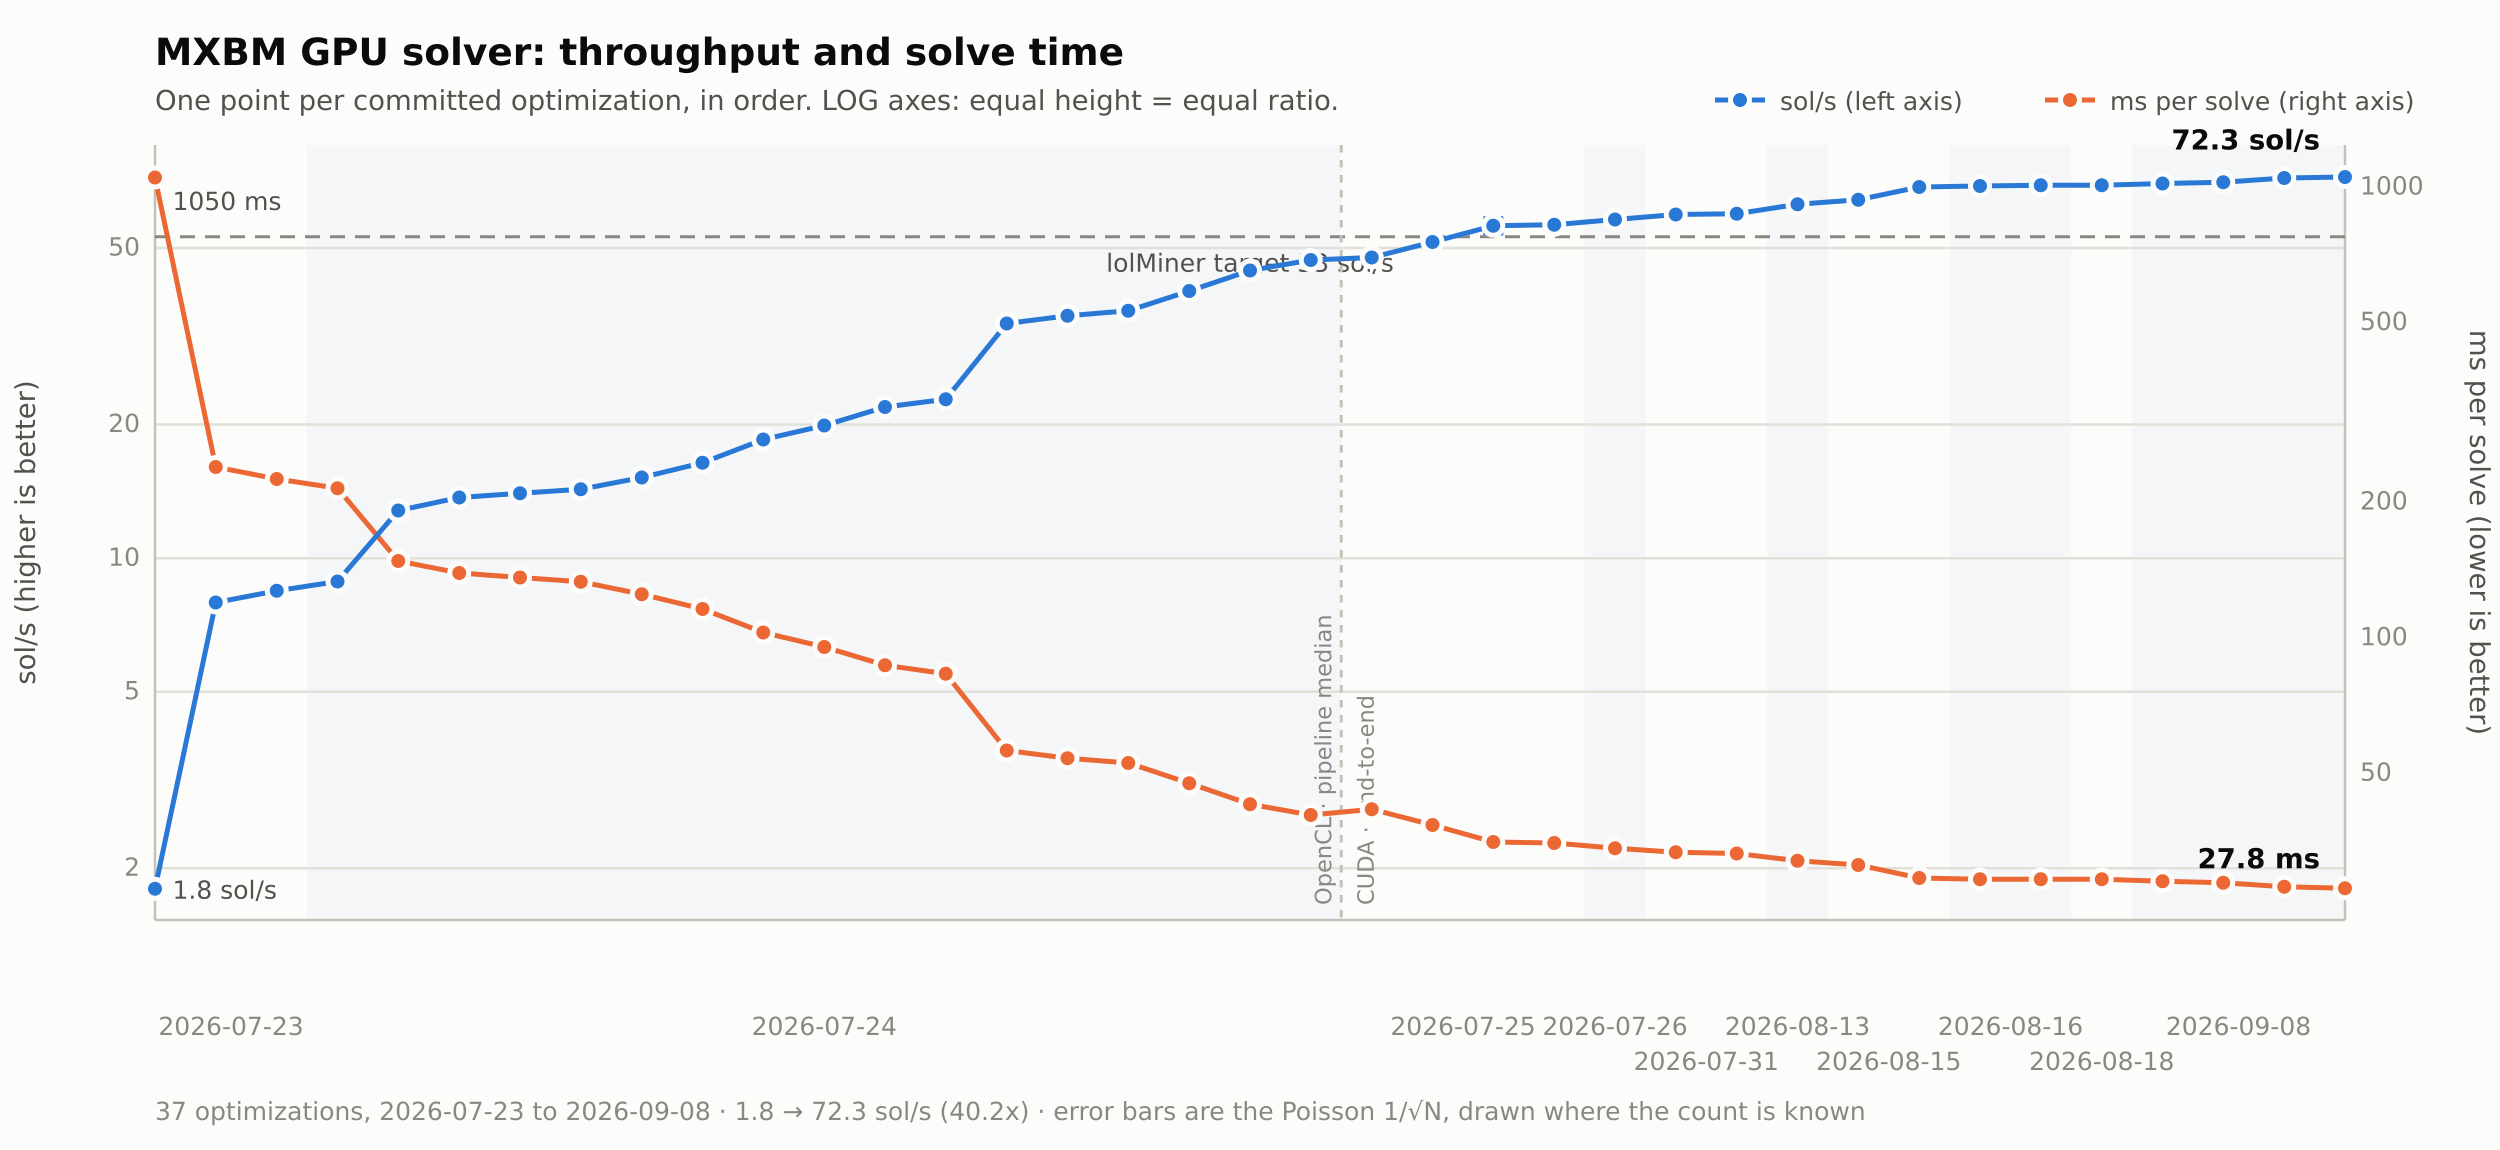
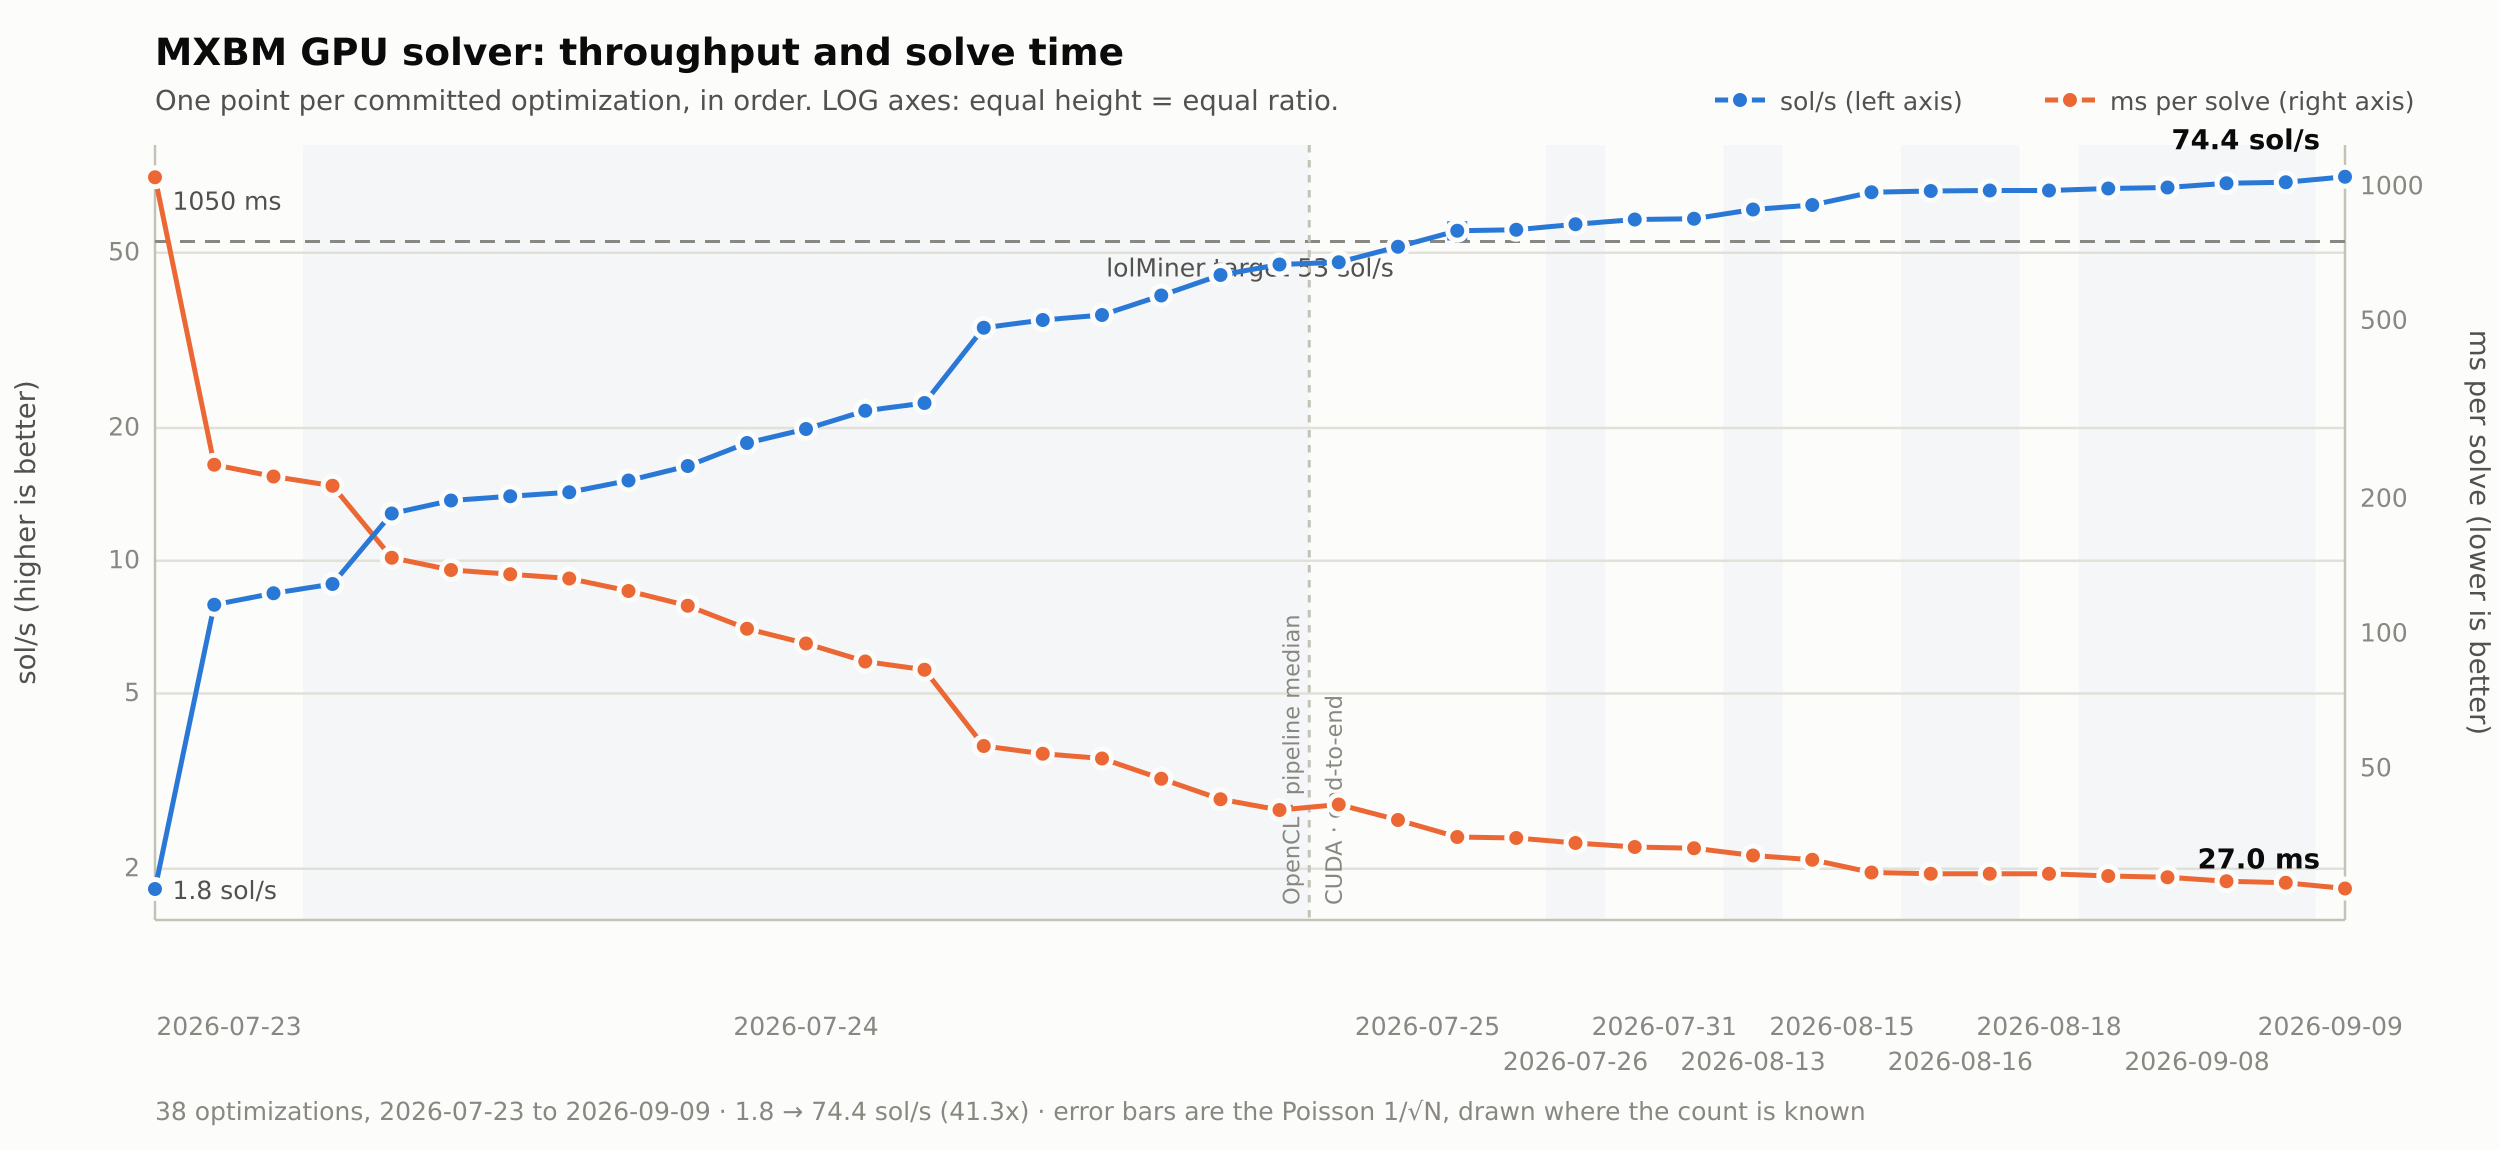
<svg xmlns="http://www.w3.org/2000/svg" width="1000" height="460" viewBox="0 0 1000 460" font-family="DejaVu Sans, Helvetica, Arial, sans-serif">
  <rect width="1000" height="460" fill="#fcfcfb" />
  <text x="62" y="26" font-size="15" font-weight="bold" fill="#0b0b0b">MXBM GPU solver: throughput and solve time</text>
  <text x="62" y="44" font-size="11" fill="#52514e">One point per committed optimization, in order. LOG axes: equal height = equal ratio.</text>
  <line x1="686" y1="40" x2="706" y2="40" stroke="#2a78d6" stroke-width="2" />
  <circle cx="696" cy="40" r="4.8" fill="#fcfcfb" />
  <circle cx="696" cy="40" r="2.8" fill="#2a78d6" />
  <text x="712" y="44" font-size="10" fill="#52514e">sol/s (left axis)</text>
  <line x1="818" y1="40" x2="838" y2="40" stroke="#eb6834" stroke-width="2" />
  <circle cx="828" cy="40" r="4.8" fill="#fcfcfb" />
  <circle cx="828" cy="40" r="2.8" fill="#eb6834" />
  <text x="844" y="44" font-size="10" fill="#52514e">ms per solve (right axis)</text>
-   <text x="92.4" y="414" font-size="10" fill="#898781" text-anchor="middle">2026-07-23</text>
-   <rect x="122.8" y="58" width="413.7" height="310" fill="#f4f6f8" />
-   <text x="329.7" y="414" font-size="10" fill="#898781" text-anchor="middle">2026-07-24</text>
-   <text x="585.2" y="414" font-size="10" fill="#898781" text-anchor="middle">2026-07-25</text>
-   <rect x="633.8" y="58" width="24.3" height="310" fill="#f4f6f8" />
-   <text x="646" y="414" font-size="10" fill="#898781" text-anchor="middle">2026-07-26</text>
-   <text x="682.5" y="428" font-size="10" fill="#898781" text-anchor="middle">2026-07-31</text>
-   <rect x="706.8" y="58" width="24.3" height="310" fill="#f4f6f8" />
-   <text x="719" y="414" font-size="10" fill="#898781" text-anchor="middle">2026-08-13</text>
-   <text x="755.5" y="428" font-size="10" fill="#898781" text-anchor="middle">2026-08-15</text>
-   <rect x="779.8" y="58" width="48.7" height="310" fill="#f4f6f8" />
-   <text x="804.2" y="414" font-size="10" fill="#898781" text-anchor="middle">2026-08-16</text>
-   <text x="840.7" y="428" font-size="10" fill="#898781" text-anchor="middle">2026-08-18</text>
-   <rect x="852.8" y="58" width="85.2" height="310" fill="#f4f6f8" />
-   <text x="895.4" y="414" font-size="10" fill="#898781" text-anchor="middle">2026-09-08</text>
-   <line x1="62" y1="347.3" x2="938" y2="347.3" stroke="#e1e0d9" stroke-width="1" />
-   <text x="56" y="350.3" font-size="10" fill="#898781" text-anchor="end">2</text>
-   <line x1="62" y1="276.7" x2="938" y2="276.7" stroke="#e1e0d9" stroke-width="1" />
-   <text x="56" y="279.7" font-size="10" fill="#898781" text-anchor="end">5</text>
-   <line x1="62" y1="223.3" x2="938" y2="223.3" stroke="#e1e0d9" stroke-width="1" />
-   <text x="56" y="226.3" font-size="10" fill="#898781" text-anchor="end">10</text>
-   <line x1="62" y1="169.8" x2="938" y2="169.8" stroke="#e1e0d9" stroke-width="1" />
-   <text x="56" y="172.8" font-size="10" fill="#898781" text-anchor="end">20</text>
-   <line x1="62" y1="99.2" x2="938" y2="99.2" stroke="#e1e0d9" stroke-width="1" />
-   <text x="56" y="102.2" font-size="10" fill="#898781" text-anchor="end">50</text>
-   <text x="944" y="312.3" font-size="10" fill="#898781" text-anchor="start">50</text>
-   <text x="944" y="258.1" font-size="10" fill="#898781" text-anchor="start">100</text>
-   <text x="944" y="203.8" font-size="10" fill="#898781" text-anchor="start">200</text>
-   <text x="944" y="132.0" font-size="10" fill="#898781" text-anchor="start">500</text>
-   <text x="944" y="77.8" font-size="10" fill="#898781" text-anchor="start">1000</text>
+   <text x="91.6" y="414" font-size="10" fill="#898781" text-anchor="middle">2026-07-23</text>
+   <rect x="121.2" y="58" width="402.5" height="310" fill="#f4f6f8" />
+   <text x="322.4" y="414" font-size="10" fill="#898781" text-anchor="middle">2026-07-24</text>
+   <text x="571.0" y="414" font-size="10" fill="#898781" text-anchor="middle">2026-07-25</text>
+   <rect x="618.4" y="58" width="23.7" height="310" fill="#f4f6f8" />
+   <text x="630.2" y="428" font-size="10" fill="#898781" text-anchor="middle">2026-07-26</text>
+   <text x="665.7" y="414" font-size="10" fill="#898781" text-anchor="middle">2026-07-31</text>
+   <rect x="689.4" y="58" width="23.7" height="310" fill="#f4f6f8" />
+   <text x="701.2" y="428" font-size="10" fill="#898781" text-anchor="middle">2026-08-13</text>
+   <text x="736.8" y="414" font-size="10" fill="#898781" text-anchor="middle">2026-08-15</text>
+   <rect x="760.4" y="58" width="47.4" height="310" fill="#f4f6f8" />
+   <text x="784.1" y="428" font-size="10" fill="#898781" text-anchor="middle">2026-08-16</text>
+   <text x="819.6" y="414" font-size="10" fill="#898781" text-anchor="middle">2026-08-18</text>
+   <rect x="831.5" y="58" width="94.7" height="310" fill="#f4f6f8" />
+   <text x="878.8" y="428" font-size="10" fill="#898781" text-anchor="middle">2026-09-08</text>
+   <text x="932.1" y="414" font-size="10" fill="#898781" text-anchor="middle">2026-09-09</text>
+   <line x1="62" y1="347.5" x2="938" y2="347.5" stroke="#e1e0d9" stroke-width="1" />
+   <text x="56" y="350.5" font-size="10" fill="#898781" text-anchor="end">2</text>
+   <line x1="62" y1="277.4" x2="938" y2="277.4" stroke="#e1e0d9" stroke-width="1" />
+   <text x="56" y="280.4" font-size="10" fill="#898781" text-anchor="end">5</text>
+   <line x1="62" y1="224.3" x2="938" y2="224.3" stroke="#e1e0d9" stroke-width="1" />
+   <text x="56" y="227.3" font-size="10" fill="#898781" text-anchor="end">10</text>
+   <line x1="62" y1="171.2" x2="938" y2="171.2" stroke="#e1e0d9" stroke-width="1" />
+   <text x="56" y="174.2" font-size="10" fill="#898781" text-anchor="end">20</text>
+   <line x1="62" y1="101.1" x2="938" y2="101.1" stroke="#e1e0d9" stroke-width="1" />
+   <text x="56" y="104.1" font-size="10" fill="#898781" text-anchor="end">50</text>
+   <text x="944" y="310.5" font-size="10" fill="#898781" text-anchor="start">50</text>
+   <text x="944" y="256.6" font-size="10" fill="#898781" text-anchor="start">100</text>
+   <text x="944" y="202.7" font-size="10" fill="#898781" text-anchor="start">200</text>
+   <text x="944" y="131.5" font-size="10" fill="#898781" text-anchor="start">500</text>
+   <text x="944" y="77.7" font-size="10" fill="#898781" text-anchor="start">1000</text>
  <line x1="62" y1="58" x2="62" y2="368" stroke="#c3c2b7" stroke-width="1" />
  <line x1="938" y1="58" x2="938" y2="368" stroke="#c3c2b7" stroke-width="1" />
  <line x1="62" y1="368" x2="938" y2="368" stroke="#c3c2b7" stroke-width="1" />
  <text x="14" y="213" font-size="11" fill="#52514e" text-anchor="middle" transform="rotate(-90 14 213)">sol/s  (higher is better)</text>
  <text x="988" y="213" font-size="11" fill="#52514e" text-anchor="middle" transform="rotate(90 988 213)">ms per solve  (lower is better)</text>
-   <line x1="62" y1="94.7" x2="938" y2="94.7" stroke="#898781" stroke-width="1.2" stroke-dasharray="6 4" />
-   <text x="500" y="108.7" font-size="10" fill="#52514e" text-anchor="middle">lolMiner target 53 sol/s</text>
-   <line x1="536.5" y1="58" x2="536.5" y2="368" stroke="#c3c2b7" stroke-width="1.2" stroke-dasharray="3 3" />
-   <text x="532.5" y="362" font-size="9" fill="#898781" text-anchor="start" transform="rotate(-90 532.5 362)">OpenCL · pipeline median</text>
-   <text x="549.5" y="362" font-size="9" fill="#898781" text-anchor="start" transform="rotate(-90 549.5 362)">CUDA · end-to-end</text>
-   <line x1="597.3" y1="87.2" x2="597.3" y2="93.5" stroke="#2a78d6" stroke-width="1.4" />
-   <line x1="593.3" y1="87.2" x2="601.3" y2="87.2" stroke="#2a78d6" stroke-width="1.4" />
-   <line x1="593.3" y1="93.5" x2="601.3" y2="93.5" stroke="#2a78d6" stroke-width="1.4" />
-   <line x1="646" y1="87.2" x2="646" y2="88.3" stroke="#2a78d6" stroke-width="1.4" />
-   <line x1="642" y1="87.2" x2="650" y2="87.2" stroke="#2a78d6" stroke-width="1.4" />
-   <line x1="642" y1="88.3" x2="650" y2="88.3" stroke="#2a78d6" stroke-width="1.4" />
-   <line x1="719" y1="81.4" x2="719" y2="82.1" stroke="#2a78d6" stroke-width="1.4" />
-   <line x1="715" y1="81.4" x2="723" y2="81.4" stroke="#2a78d6" stroke-width="1.4" />
-   <line x1="715" y1="82.1" x2="723" y2="82.1" stroke="#2a78d6" stroke-width="1.4" />
-   <line x1="743.3" y1="79.6" x2="743.3" y2="80.3" stroke="#2a78d6" stroke-width="1.4" />
-   <line x1="739.3" y1="79.6" x2="747.3" y2="79.6" stroke="#2a78d6" stroke-width="1.4" />
-   <line x1="739.3" y1="80.3" x2="747.3" y2="80.3" stroke="#2a78d6" stroke-width="1.4" />
-   <line x1="767.7" y1="74.5" x2="767.7" y2="75.1" stroke="#2a78d6" stroke-width="1.4" />
-   <line x1="763.7" y1="74.5" x2="771.7" y2="74.5" stroke="#2a78d6" stroke-width="1.4" />
-   <line x1="763.7" y1="75.1" x2="771.7" y2="75.1" stroke="#2a78d6" stroke-width="1.4" />
-   <line x1="792" y1="74.0" x2="792" y2="74.7" stroke="#2a78d6" stroke-width="1.4" />
-   <line x1="788" y1="74.0" x2="796" y2="74.0" stroke="#2a78d6" stroke-width="1.4" />
-   <line x1="788" y1="74.7" x2="796" y2="74.7" stroke="#2a78d6" stroke-width="1.4" />
-   <line x1="816.3" y1="73.8" x2="816.3" y2="74.5" stroke="#2a78d6" stroke-width="1.4" />
-   <line x1="812.3" y1="73.8" x2="820.3" y2="73.8" stroke="#2a78d6" stroke-width="1.4" />
-   <line x1="812.3" y1="74.5" x2="820.3" y2="74.5" stroke="#2a78d6" stroke-width="1.4" />
-   <line x1="840.7" y1="73.8" x2="840.7" y2="74.5" stroke="#2a78d6" stroke-width="1.4" />
-   <line x1="836.7" y1="73.8" x2="844.7" y2="73.8" stroke="#2a78d6" stroke-width="1.4" />
-   <line x1="836.7" y1="74.5" x2="844.7" y2="74.5" stroke="#2a78d6" stroke-width="1.4" />
-   <polyline points="62,71.0 86.3,186.8 110.7,191.6 135,195.3 159.3,224.4 183.7,229.2 208,231.0 232.3,232.7 256.7,237.7 281,243.6 305.3,253.0 329.7,258.8 354,266.1 378.3,269.5 402.7,300.2 427,303.3 451.3,305.2 475.7,313.3 500,321.7 524.3,326.0 548.7,323.7 573,330.0 597.3,336.8 621.7,337.2 646,339.3 670.3,340.9 694.7,341.4 719,344.3 743.3,346.0 767.7,351.2 792,351.7 816.3,351.7 840.7,351.7 865,352.5 889.3,353.1 913.7,354.7 938,355.3" fill="none" stroke="#eb6834" stroke-width="2" stroke-linejoin="round" stroke-linecap="round" />
-   <circle cx="62" cy="71.0" r="4.8" fill="#fcfcfb" />
-   <circle cx="62" cy="71.0" r="2.8" fill="#eb6834" />
-   <circle cx="86.3" cy="186.8" r="4.8" fill="#fcfcfb" />
-   <circle cx="86.3" cy="186.8" r="2.8" fill="#eb6834" />
-   <circle cx="110.7" cy="191.6" r="4.8" fill="#fcfcfb" />
-   <circle cx="110.7" cy="191.6" r="2.8" fill="#eb6834" />
-   <circle cx="135" cy="195.3" r="4.8" fill="#fcfcfb" />
-   <circle cx="135" cy="195.3" r="2.8" fill="#eb6834" />
-   <circle cx="159.3" cy="224.4" r="4.8" fill="#fcfcfb" />
-   <circle cx="159.3" cy="224.4" r="2.8" fill="#eb6834" />
-   <circle cx="183.7" cy="229.2" r="4.8" fill="#fcfcfb" />
-   <circle cx="183.7" cy="229.2" r="2.8" fill="#eb6834" />
-   <circle cx="208" cy="231.0" r="4.8" fill="#fcfcfb" />
-   <circle cx="208" cy="231.0" r="2.8" fill="#eb6834" />
-   <circle cx="232.3" cy="232.7" r="4.8" fill="#fcfcfb" />
-   <circle cx="232.3" cy="232.7" r="2.8" fill="#eb6834" />
-   <circle cx="256.7" cy="237.7" r="4.8" fill="#fcfcfb" />
-   <circle cx="256.7" cy="237.7" r="2.8" fill="#eb6834" />
-   <circle cx="281" cy="243.6" r="4.8" fill="#fcfcfb" />
-   <circle cx="281" cy="243.6" r="2.8" fill="#eb6834" />
-   <circle cx="305.3" cy="253.0" r="4.8" fill="#fcfcfb" />
-   <circle cx="305.3" cy="253.0" r="2.8" fill="#eb6834" />
-   <circle cx="329.7" cy="258.8" r="4.8" fill="#fcfcfb" />
-   <circle cx="329.7" cy="258.8" r="2.8" fill="#eb6834" />
-   <circle cx="354" cy="266.1" r="4.8" fill="#fcfcfb" />
-   <circle cx="354" cy="266.1" r="2.8" fill="#eb6834" />
-   <circle cx="378.3" cy="269.5" r="4.8" fill="#fcfcfb" />
-   <circle cx="378.3" cy="269.5" r="2.8" fill="#eb6834" />
-   <circle cx="402.7" cy="300.2" r="4.8" fill="#fcfcfb" />
-   <circle cx="402.7" cy="300.2" r="2.8" fill="#eb6834" />
-   <circle cx="427" cy="303.3" r="4.8" fill="#fcfcfb" />
-   <circle cx="427" cy="303.3" r="2.8" fill="#eb6834" />
-   <circle cx="451.3" cy="305.2" r="4.8" fill="#fcfcfb" />
-   <circle cx="451.3" cy="305.2" r="2.8" fill="#eb6834" />
-   <circle cx="475.7" cy="313.3" r="4.8" fill="#fcfcfb" />
-   <circle cx="475.7" cy="313.3" r="2.8" fill="#eb6834" />
-   <circle cx="500" cy="321.7" r="4.8" fill="#fcfcfb" />
-   <circle cx="500" cy="321.7" r="2.8" fill="#eb6834" />
-   <circle cx="524.3" cy="326.0" r="4.8" fill="#fcfcfb" />
-   <circle cx="524.3" cy="326.0" r="2.8" fill="#eb6834" />
-   <circle cx="548.7" cy="323.7" r="4.8" fill="#fcfcfb" />
-   <circle cx="548.7" cy="323.7" r="2.8" fill="#eb6834" />
-   <circle cx="573" cy="330.0" r="4.8" fill="#fcfcfb" />
-   <circle cx="573" cy="330.0" r="2.8" fill="#eb6834" />
-   <circle cx="597.3" cy="336.8" r="4.8" fill="#fcfcfb" />
-   <circle cx="597.3" cy="336.8" r="2.8" fill="#eb6834" />
-   <circle cx="621.7" cy="337.2" r="4.8" fill="#fcfcfb" />
-   <circle cx="621.7" cy="337.2" r="2.8" fill="#eb6834" />
-   <circle cx="646" cy="339.3" r="4.8" fill="#fcfcfb" />
-   <circle cx="646" cy="339.3" r="2.8" fill="#eb6834" />
-   <circle cx="670.3" cy="340.9" r="4.8" fill="#fcfcfb" />
-   <circle cx="670.3" cy="340.9" r="2.8" fill="#eb6834" />
-   <circle cx="694.7" cy="341.4" r="4.8" fill="#fcfcfb" />
-   <circle cx="694.7" cy="341.4" r="2.8" fill="#eb6834" />
-   <circle cx="719" cy="344.3" r="4.8" fill="#fcfcfb" />
-   <circle cx="719" cy="344.3" r="2.8" fill="#eb6834" />
-   <circle cx="743.3" cy="346.0" r="4.8" fill="#fcfcfb" />
-   <circle cx="743.3" cy="346.0" r="2.8" fill="#eb6834" />
-   <circle cx="767.7" cy="351.2" r="4.8" fill="#fcfcfb" />
-   <circle cx="767.7" cy="351.2" r="2.8" fill="#eb6834" />
-   <circle cx="792" cy="351.7" r="4.8" fill="#fcfcfb" />
-   <circle cx="792" cy="351.7" r="2.8" fill="#eb6834" />
-   <circle cx="816.3" cy="351.7" r="4.8" fill="#fcfcfb" />
-   <circle cx="816.3" cy="351.7" r="2.8" fill="#eb6834" />
-   <circle cx="840.7" cy="351.7" r="4.8" fill="#fcfcfb" />
-   <circle cx="840.7" cy="351.7" r="2.8" fill="#eb6834" />
-   <circle cx="865" cy="352.5" r="4.8" fill="#fcfcfb" />
-   <circle cx="865" cy="352.5" r="2.8" fill="#eb6834" />
-   <circle cx="889.3" cy="353.1" r="4.8" fill="#fcfcfb" />
-   <circle cx="889.3" cy="353.1" r="2.8" fill="#eb6834" />
-   <circle cx="913.7" cy="354.7" r="4.8" fill="#fcfcfb" />
-   <circle cx="913.7" cy="354.7" r="2.8" fill="#eb6834" />
-   <circle cx="938" cy="355.3" r="4.8" fill="#fcfcfb" />
-   <circle cx="938" cy="355.3" r="2.8" fill="#eb6834" />
-   <polyline points="62,355.5 86.3,241.0 110.7,236.3 135,232.6 159.3,204.2 183.7,199.0 208,197.3 232.3,195.7 256.7,191.0 281,185.1 305.3,175.8 329.7,170.2 354,162.8 378.3,159.7 402.7,129.4 427,126.3 451.3,124.3 475.7,116.4 500,108.2 524.3,104.0 548.7,103.0 573,96.8 597.3,90.3 621.7,89.9 646,87.8 670.3,85.8 694.7,85.5 719,81.7 743.3,79.9 767.7,74.8 792,74.4 816.3,74.1 840.7,74.1 865,73.4 889.3,72.9 913.7,71.2 938,70.8" fill="none" stroke="#2a78d6" stroke-width="2" stroke-linejoin="round" stroke-linecap="round" />
-   <circle cx="62" cy="355.5" r="4.8" fill="#fcfcfb" />
-   <circle cx="62" cy="355.5" r="2.8" fill="#2a78d6" />
-   <circle cx="86.3" cy="241.0" r="4.8" fill="#fcfcfb" />
-   <circle cx="86.3" cy="241.0" r="2.8" fill="#2a78d6" />
-   <circle cx="110.7" cy="236.3" r="4.8" fill="#fcfcfb" />
-   <circle cx="110.7" cy="236.3" r="2.8" fill="#2a78d6" />
-   <circle cx="135" cy="232.6" r="4.8" fill="#fcfcfb" />
-   <circle cx="135" cy="232.6" r="2.8" fill="#2a78d6" />
-   <circle cx="159.3" cy="204.2" r="4.8" fill="#fcfcfb" />
-   <circle cx="159.3" cy="204.2" r="2.8" fill="#2a78d6" />
-   <circle cx="183.7" cy="199.0" r="4.8" fill="#fcfcfb" />
-   <circle cx="183.7" cy="199.0" r="2.8" fill="#2a78d6" />
-   <circle cx="208" cy="197.3" r="4.8" fill="#fcfcfb" />
-   <circle cx="208" cy="197.3" r="2.8" fill="#2a78d6" />
-   <circle cx="232.3" cy="195.7" r="4.8" fill="#fcfcfb" />
-   <circle cx="232.3" cy="195.7" r="2.8" fill="#2a78d6" />
-   <circle cx="256.7" cy="191.0" r="4.8" fill="#fcfcfb" />
-   <circle cx="256.7" cy="191.0" r="2.8" fill="#2a78d6" />
-   <circle cx="281" cy="185.1" r="4.8" fill="#fcfcfb" />
-   <circle cx="281" cy="185.1" r="2.8" fill="#2a78d6" />
-   <circle cx="305.3" cy="175.8" r="4.8" fill="#fcfcfb" />
-   <circle cx="305.3" cy="175.8" r="2.8" fill="#2a78d6" />
-   <circle cx="329.7" cy="170.2" r="4.8" fill="#fcfcfb" />
-   <circle cx="329.7" cy="170.2" r="2.8" fill="#2a78d6" />
-   <circle cx="354" cy="162.8" r="4.8" fill="#fcfcfb" />
-   <circle cx="354" cy="162.8" r="2.8" fill="#2a78d6" />
-   <circle cx="378.3" cy="159.7" r="4.8" fill="#fcfcfb" />
-   <circle cx="378.3" cy="159.7" r="2.8" fill="#2a78d6" />
-   <circle cx="402.7" cy="129.4" r="4.8" fill="#fcfcfb" />
-   <circle cx="402.7" cy="129.4" r="2.8" fill="#2a78d6" />
-   <circle cx="427" cy="126.3" r="4.8" fill="#fcfcfb" />
-   <circle cx="427" cy="126.3" r="2.8" fill="#2a78d6" />
-   <circle cx="451.3" cy="124.3" r="4.8" fill="#fcfcfb" />
-   <circle cx="451.3" cy="124.3" r="2.8" fill="#2a78d6" />
-   <circle cx="475.7" cy="116.4" r="4.8" fill="#fcfcfb" />
-   <circle cx="475.7" cy="116.4" r="2.8" fill="#2a78d6" />
-   <circle cx="500" cy="108.2" r="4.8" fill="#fcfcfb" />
-   <circle cx="500" cy="108.2" r="2.8" fill="#2a78d6" />
-   <circle cx="524.3" cy="104.0" r="4.8" fill="#fcfcfb" />
-   <circle cx="524.3" cy="104.0" r="2.8" fill="#2a78d6" />
-   <circle cx="548.7" cy="103.0" r="4.8" fill="#fcfcfb" />
-   <circle cx="548.7" cy="103.0" r="2.8" fill="#2a78d6" />
-   <circle cx="573" cy="96.8" r="4.8" fill="#fcfcfb" />
-   <circle cx="573" cy="96.8" r="2.8" fill="#2a78d6" />
-   <circle cx="597.3" cy="90.3" r="4.8" fill="#fcfcfb" />
-   <circle cx="597.3" cy="90.3" r="2.8" fill="#2a78d6" />
-   <circle cx="621.7" cy="89.9" r="4.8" fill="#fcfcfb" />
-   <circle cx="621.7" cy="89.9" r="2.8" fill="#2a78d6" />
-   <circle cx="646" cy="87.8" r="4.8" fill="#fcfcfb" />
-   <circle cx="646" cy="87.8" r="2.8" fill="#2a78d6" />
-   <circle cx="670.3" cy="85.8" r="4.8" fill="#fcfcfb" />
-   <circle cx="670.3" cy="85.8" r="2.8" fill="#2a78d6" />
-   <circle cx="694.7" cy="85.5" r="4.8" fill="#fcfcfb" />
-   <circle cx="694.7" cy="85.5" r="2.8" fill="#2a78d6" />
-   <circle cx="719" cy="81.7" r="4.8" fill="#fcfcfb" />
-   <circle cx="719" cy="81.7" r="2.8" fill="#2a78d6" />
-   <circle cx="743.3" cy="79.9" r="4.8" fill="#fcfcfb" />
-   <circle cx="743.3" cy="79.9" r="2.8" fill="#2a78d6" />
-   <circle cx="767.7" cy="74.8" r="4.8" fill="#fcfcfb" />
-   <circle cx="767.7" cy="74.8" r="2.8" fill="#2a78d6" />
-   <circle cx="792" cy="74.4" r="4.8" fill="#fcfcfb" />
-   <circle cx="792" cy="74.4" r="2.8" fill="#2a78d6" />
-   <circle cx="816.3" cy="74.1" r="4.8" fill="#fcfcfb" />
-   <circle cx="816.3" cy="74.1" r="2.8" fill="#2a78d6" />
-   <circle cx="840.7" cy="74.1" r="4.8" fill="#fcfcfb" />
-   <circle cx="840.7" cy="74.1" r="2.8" fill="#2a78d6" />
-   <circle cx="865" cy="73.4" r="4.8" fill="#fcfcfb" />
-   <circle cx="865" cy="73.4" r="2.8" fill="#2a78d6" />
-   <circle cx="889.3" cy="72.9" r="4.8" fill="#fcfcfb" />
-   <circle cx="889.3" cy="72.9" r="2.8" fill="#2a78d6" />
-   <circle cx="913.7" cy="71.2" r="4.8" fill="#fcfcfb" />
-   <circle cx="913.7" cy="71.2" r="2.8" fill="#2a78d6" />
-   <circle cx="938" cy="70.8" r="4.8" fill="#fcfcfb" />
-   <circle cx="938" cy="70.8" r="2.8" fill="#2a78d6" />
-   <text x="928" y="59.8" font-size="11" font-weight="bold" fill="#0b0b0b" text-anchor="end">72.3 sol/s</text>
-   <text x="928" y="347.3" font-size="11" font-weight="bold" fill="#0b0b0b" text-anchor="end">27.8 ms</text>
-   <text x="69" y="359.5" font-size="10" fill="#52514e">1.8 sol/s</text>
-   <text x="69" y="84.0" font-size="10" fill="#52514e">1050 ms</text>
-   <text x="62" y="448" font-size="10" fill="#898781">37 optimizations, 2026-07-23 to 2026-09-08  ·  1.8 → 72.3 sol/s (40.2x)  ·  error bars are the Poisson 1/√N, drawn where the count is known</text>
+   <line x1="62" y1="96.6" x2="938" y2="96.6" stroke="#898781" stroke-width="1.2" stroke-dasharray="6 4" />
+   <text x="500" y="110.6" font-size="10" fill="#52514e" text-anchor="middle">lolMiner target 53 sol/s</text>
+   <line x1="523.7" y1="58" x2="523.7" y2="368" stroke="#c3c2b7" stroke-width="1.2" stroke-dasharray="3 3" />
+   <text x="519.7" y="362" font-size="9" fill="#898781" text-anchor="start" transform="rotate(-90 519.7 362)">OpenCL · pipeline median</text>
+   <text x="536.7" y="362" font-size="9" fill="#898781" text-anchor="start" transform="rotate(-90 536.7 362)">CUDA · end-to-end</text>
+   <line x1="582.9" y1="89.2" x2="582.9" y2="95.5" stroke="#2a78d6" stroke-width="1.4" />
+   <line x1="578.9" y1="89.2" x2="586.9" y2="89.2" stroke="#2a78d6" stroke-width="1.4" />
+   <line x1="578.9" y1="95.5" x2="586.9" y2="95.5" stroke="#2a78d6" stroke-width="1.4" />
+   <line x1="630.2" y1="89.2" x2="630.2" y2="90.3" stroke="#2a78d6" stroke-width="1.4" />
+   <line x1="626.2" y1="89.2" x2="634.2" y2="89.2" stroke="#2a78d6" stroke-width="1.4" />
+   <line x1="626.2" y1="90.3" x2="634.2" y2="90.3" stroke="#2a78d6" stroke-width="1.4" />
+   <line x1="701.2" y1="83.4" x2="701.2" y2="84.1" stroke="#2a78d6" stroke-width="1.4" />
+   <line x1="697.2" y1="83.4" x2="705.2" y2="83.4" stroke="#2a78d6" stroke-width="1.4" />
+   <line x1="697.2" y1="84.1" x2="705.2" y2="84.1" stroke="#2a78d6" stroke-width="1.4" />
+   <line x1="724.9" y1="81.6" x2="724.9" y2="82.3" stroke="#2a78d6" stroke-width="1.4" />
+   <line x1="720.9" y1="81.6" x2="728.9" y2="81.6" stroke="#2a78d6" stroke-width="1.4" />
+   <line x1="720.9" y1="82.3" x2="728.9" y2="82.3" stroke="#2a78d6" stroke-width="1.4" />
+   <line x1="748.6" y1="76.5" x2="748.6" y2="77.2" stroke="#2a78d6" stroke-width="1.4" />
+   <line x1="744.6" y1="76.5" x2="752.6" y2="76.5" stroke="#2a78d6" stroke-width="1.4" />
+   <line x1="744.6" y1="77.2" x2="752.6" y2="77.2" stroke="#2a78d6" stroke-width="1.4" />
+   <line x1="772.3" y1="76.1" x2="772.3" y2="76.8" stroke="#2a78d6" stroke-width="1.4" />
+   <line x1="768.3" y1="76.1" x2="776.3" y2="76.1" stroke="#2a78d6" stroke-width="1.4" />
+   <line x1="768.3" y1="76.8" x2="776.3" y2="76.8" stroke="#2a78d6" stroke-width="1.4" />
+   <line x1="795.9" y1="75.9" x2="795.9" y2="76.5" stroke="#2a78d6" stroke-width="1.4" />
+   <line x1="791.9" y1="75.9" x2="799.9" y2="75.9" stroke="#2a78d6" stroke-width="1.4" />
+   <line x1="791.9" y1="76.5" x2="799.9" y2="76.5" stroke="#2a78d6" stroke-width="1.4" />
+   <line x1="819.6" y1="75.9" x2="819.6" y2="76.5" stroke="#2a78d6" stroke-width="1.4" />
+   <line x1="815.6" y1="75.9" x2="823.6" y2="75.9" stroke="#2a78d6" stroke-width="1.4" />
+   <line x1="815.6" y1="76.5" x2="823.6" y2="76.5" stroke="#2a78d6" stroke-width="1.4" />
+   <polyline points="62,70.9 85.7,185.9 109.4,190.6 133.0,194.3 156.7,223.1 180.4,228.0 204.1,229.7 227.7,231.4 251.4,236.4 275.1,242.3 298.8,251.5 322.4,257.4 346.1,264.6 369.8,267.9 393.5,298.4 417.1,301.5 440.8,303.4 464.5,311.5 488.2,319.7 511.8,324.0 535.5,321.8 559.2,328.0 582.9,334.8 606.5,335.2 630.2,337.2 653.9,338.8 677.6,339.3 701.2,342.2 724.9,343.9 748.6,349.0 772.3,349.5 795.9,349.5 819.6,349.5 843.3,350.4 867.0,350.9 890.6,352.5 914.3,353.1 938,355.4" fill="none" stroke="#eb6834" stroke-width="2" stroke-linejoin="round" stroke-linecap="round" />
+   <circle cx="62" cy="70.9" r="4.8" fill="#fcfcfb" />
+   <circle cx="62" cy="70.9" r="2.8" fill="#eb6834" />
+   <circle cx="85.7" cy="185.9" r="4.8" fill="#fcfcfb" />
+   <circle cx="85.7" cy="185.9" r="2.8" fill="#eb6834" />
+   <circle cx="109.4" cy="190.6" r="4.8" fill="#fcfcfb" />
+   <circle cx="109.4" cy="190.6" r="2.8" fill="#eb6834" />
+   <circle cx="133.0" cy="194.3" r="4.8" fill="#fcfcfb" />
+   <circle cx="133.0" cy="194.3" r="2.8" fill="#eb6834" />
+   <circle cx="156.7" cy="223.1" r="4.8" fill="#fcfcfb" />
+   <circle cx="156.7" cy="223.1" r="2.8" fill="#eb6834" />
+   <circle cx="180.4" cy="228.0" r="4.8" fill="#fcfcfb" />
+   <circle cx="180.4" cy="228.0" r="2.8" fill="#eb6834" />
+   <circle cx="204.1" cy="229.7" r="4.8" fill="#fcfcfb" />
+   <circle cx="204.1" cy="229.7" r="2.8" fill="#eb6834" />
+   <circle cx="227.7" cy="231.4" r="4.8" fill="#fcfcfb" />
+   <circle cx="227.7" cy="231.4" r="2.8" fill="#eb6834" />
+   <circle cx="251.4" cy="236.4" r="4.8" fill="#fcfcfb" />
+   <circle cx="251.4" cy="236.4" r="2.8" fill="#eb6834" />
+   <circle cx="275.1" cy="242.3" r="4.8" fill="#fcfcfb" />
+   <circle cx="275.1" cy="242.3" r="2.8" fill="#eb6834" />
+   <circle cx="298.8" cy="251.5" r="4.8" fill="#fcfcfb" />
+   <circle cx="298.8" cy="251.5" r="2.8" fill="#eb6834" />
+   <circle cx="322.4" cy="257.4" r="4.8" fill="#fcfcfb" />
+   <circle cx="322.4" cy="257.4" r="2.8" fill="#eb6834" />
+   <circle cx="346.1" cy="264.6" r="4.8" fill="#fcfcfb" />
+   <circle cx="346.1" cy="264.6" r="2.8" fill="#eb6834" />
+   <circle cx="369.8" cy="267.9" r="4.8" fill="#fcfcfb" />
+   <circle cx="369.8" cy="267.9" r="2.8" fill="#eb6834" />
+   <circle cx="393.5" cy="298.4" r="4.8" fill="#fcfcfb" />
+   <circle cx="393.5" cy="298.4" r="2.8" fill="#eb6834" />
+   <circle cx="417.1" cy="301.5" r="4.8" fill="#fcfcfb" />
+   <circle cx="417.1" cy="301.5" r="2.8" fill="#eb6834" />
+   <circle cx="440.8" cy="303.4" r="4.8" fill="#fcfcfb" />
+   <circle cx="440.8" cy="303.4" r="2.8" fill="#eb6834" />
+   <circle cx="464.5" cy="311.5" r="4.8" fill="#fcfcfb" />
+   <circle cx="464.5" cy="311.5" r="2.8" fill="#eb6834" />
+   <circle cx="488.2" cy="319.7" r="4.8" fill="#fcfcfb" />
+   <circle cx="488.2" cy="319.7" r="2.8" fill="#eb6834" />
+   <circle cx="511.8" cy="324.0" r="4.8" fill="#fcfcfb" />
+   <circle cx="511.8" cy="324.0" r="2.8" fill="#eb6834" />
+   <circle cx="535.5" cy="321.8" r="4.8" fill="#fcfcfb" />
+   <circle cx="535.5" cy="321.8" r="2.8" fill="#eb6834" />
+   <circle cx="559.2" cy="328.0" r="4.8" fill="#fcfcfb" />
+   <circle cx="559.2" cy="328.0" r="2.8" fill="#eb6834" />
+   <circle cx="582.9" cy="334.8" r="4.8" fill="#fcfcfb" />
+   <circle cx="582.9" cy="334.8" r="2.8" fill="#eb6834" />
+   <circle cx="606.5" cy="335.2" r="4.8" fill="#fcfcfb" />
+   <circle cx="606.5" cy="335.2" r="2.8" fill="#eb6834" />
+   <circle cx="630.2" cy="337.2" r="4.8" fill="#fcfcfb" />
+   <circle cx="630.2" cy="337.2" r="2.8" fill="#eb6834" />
+   <circle cx="653.9" cy="338.8" r="4.8" fill="#fcfcfb" />
+   <circle cx="653.9" cy="338.8" r="2.8" fill="#eb6834" />
+   <circle cx="677.6" cy="339.3" r="4.8" fill="#fcfcfb" />
+   <circle cx="677.6" cy="339.3" r="2.8" fill="#eb6834" />
+   <circle cx="701.2" cy="342.2" r="4.8" fill="#fcfcfb" />
+   <circle cx="701.2" cy="342.2" r="2.8" fill="#eb6834" />
+   <circle cx="724.9" cy="343.9" r="4.8" fill="#fcfcfb" />
+   <circle cx="724.9" cy="343.9" r="2.8" fill="#eb6834" />
+   <circle cx="748.6" cy="349.0" r="4.8" fill="#fcfcfb" />
+   <circle cx="748.6" cy="349.0" r="2.8" fill="#eb6834" />
+   <circle cx="772.3" cy="349.5" r="4.8" fill="#fcfcfb" />
+   <circle cx="772.3" cy="349.5" r="2.8" fill="#eb6834" />
+   <circle cx="795.9" cy="349.5" r="4.8" fill="#fcfcfb" />
+   <circle cx="795.9" cy="349.5" r="2.8" fill="#eb6834" />
+   <circle cx="819.6" cy="349.5" r="4.8" fill="#fcfcfb" />
+   <circle cx="819.6" cy="349.5" r="2.8" fill="#eb6834" />
+   <circle cx="843.3" cy="350.4" r="4.8" fill="#fcfcfb" />
+   <circle cx="843.3" cy="350.4" r="2.8" fill="#eb6834" />
+   <circle cx="867.0" cy="350.9" r="4.8" fill="#fcfcfb" />
+   <circle cx="867.0" cy="350.9" r="2.8" fill="#eb6834" />
+   <circle cx="890.6" cy="352.5" r="4.8" fill="#fcfcfb" />
+   <circle cx="890.6" cy="352.5" r="2.8" fill="#eb6834" />
+   <circle cx="914.3" cy="353.1" r="4.8" fill="#fcfcfb" />
+   <circle cx="914.3" cy="353.1" r="2.8" fill="#eb6834" />
+   <circle cx="938" cy="355.4" r="4.8" fill="#fcfcfb" />
+   <circle cx="938" cy="355.4" r="2.8" fill="#eb6834" />
+   <polyline points="62,355.6 85.7,241.9 109.4,237.3 133.0,233.6 156.7,205.4 180.4,200.2 204.1,198.5 227.7,196.9 251.4,192.2 275.1,186.4 298.8,177.2 322.4,171.6 346.1,164.3 369.8,161.2 393.5,131.1 417.1,128.0 440.8,126.0 464.5,118.2 488.2,110.0 511.8,105.8 535.5,104.9 559.2,98.7 582.9,92.3 606.5,91.9 630.2,89.7 653.9,87.8 677.6,87.5 701.2,83.8 724.9,82.0 748.6,76.9 772.3,76.4 795.9,76.2 819.6,76.2 843.3,75.4 867.0,75.0 890.6,73.3 914.3,72.9 938,70.7" fill="none" stroke="#2a78d6" stroke-width="2" stroke-linejoin="round" stroke-linecap="round" />
+   <circle cx="62" cy="355.6" r="4.8" fill="#fcfcfb" />
+   <circle cx="62" cy="355.6" r="2.8" fill="#2a78d6" />
+   <circle cx="85.7" cy="241.9" r="4.8" fill="#fcfcfb" />
+   <circle cx="85.7" cy="241.9" r="2.8" fill="#2a78d6" />
+   <circle cx="109.4" cy="237.3" r="4.8" fill="#fcfcfb" />
+   <circle cx="109.4" cy="237.3" r="2.8" fill="#2a78d6" />
+   <circle cx="133.0" cy="233.6" r="4.8" fill="#fcfcfb" />
+   <circle cx="133.0" cy="233.6" r="2.8" fill="#2a78d6" />
+   <circle cx="156.7" cy="205.4" r="4.8" fill="#fcfcfb" />
+   <circle cx="156.7" cy="205.4" r="2.8" fill="#2a78d6" />
+   <circle cx="180.4" cy="200.2" r="4.8" fill="#fcfcfb" />
+   <circle cx="180.4" cy="200.2" r="2.8" fill="#2a78d6" />
+   <circle cx="204.1" cy="198.5" r="4.8" fill="#fcfcfb" />
+   <circle cx="204.1" cy="198.5" r="2.8" fill="#2a78d6" />
+   <circle cx="227.7" cy="196.9" r="4.8" fill="#fcfcfb" />
+   <circle cx="227.7" cy="196.9" r="2.8" fill="#2a78d6" />
+   <circle cx="251.4" cy="192.2" r="4.8" fill="#fcfcfb" />
+   <circle cx="251.4" cy="192.2" r="2.8" fill="#2a78d6" />
+   <circle cx="275.1" cy="186.4" r="4.8" fill="#fcfcfb" />
+   <circle cx="275.1" cy="186.4" r="2.8" fill="#2a78d6" />
+   <circle cx="298.8" cy="177.2" r="4.8" fill="#fcfcfb" />
+   <circle cx="298.8" cy="177.2" r="2.8" fill="#2a78d6" />
+   <circle cx="322.4" cy="171.6" r="4.8" fill="#fcfcfb" />
+   <circle cx="322.4" cy="171.6" r="2.8" fill="#2a78d6" />
+   <circle cx="346.1" cy="164.3" r="4.8" fill="#fcfcfb" />
+   <circle cx="346.1" cy="164.3" r="2.8" fill="#2a78d6" />
+   <circle cx="369.8" cy="161.2" r="4.8" fill="#fcfcfb" />
+   <circle cx="369.8" cy="161.2" r="2.8" fill="#2a78d6" />
+   <circle cx="393.5" cy="131.1" r="4.8" fill="#fcfcfb" />
+   <circle cx="393.5" cy="131.1" r="2.8" fill="#2a78d6" />
+   <circle cx="417.1" cy="128.0" r="4.8" fill="#fcfcfb" />
+   <circle cx="417.1" cy="128.0" r="2.8" fill="#2a78d6" />
+   <circle cx="440.8" cy="126.0" r="4.8" fill="#fcfcfb" />
+   <circle cx="440.8" cy="126.0" r="2.8" fill="#2a78d6" />
+   <circle cx="464.5" cy="118.2" r="4.8" fill="#fcfcfb" />
+   <circle cx="464.5" cy="118.2" r="2.8" fill="#2a78d6" />
+   <circle cx="488.2" cy="110.0" r="4.8" fill="#fcfcfb" />
+   <circle cx="488.2" cy="110.0" r="2.8" fill="#2a78d6" />
+   <circle cx="511.8" cy="105.8" r="4.8" fill="#fcfcfb" />
+   <circle cx="511.8" cy="105.8" r="2.8" fill="#2a78d6" />
+   <circle cx="535.5" cy="104.9" r="4.8" fill="#fcfcfb" />
+   <circle cx="535.5" cy="104.9" r="2.8" fill="#2a78d6" />
+   <circle cx="559.2" cy="98.7" r="4.8" fill="#fcfcfb" />
+   <circle cx="559.2" cy="98.7" r="2.8" fill="#2a78d6" />
+   <circle cx="582.9" cy="92.3" r="4.8" fill="#fcfcfb" />
+   <circle cx="582.9" cy="92.3" r="2.8" fill="#2a78d6" />
+   <circle cx="606.5" cy="91.9" r="4.8" fill="#fcfcfb" />
+   <circle cx="606.5" cy="91.9" r="2.8" fill="#2a78d6" />
+   <circle cx="630.2" cy="89.7" r="4.8" fill="#fcfcfb" />
+   <circle cx="630.2" cy="89.7" r="2.8" fill="#2a78d6" />
+   <circle cx="653.9" cy="87.8" r="4.8" fill="#fcfcfb" />
+   <circle cx="653.9" cy="87.8" r="2.8" fill="#2a78d6" />
+   <circle cx="677.6" cy="87.5" r="4.8" fill="#fcfcfb" />
+   <circle cx="677.6" cy="87.5" r="2.8" fill="#2a78d6" />
+   <circle cx="701.2" cy="83.8" r="4.8" fill="#fcfcfb" />
+   <circle cx="701.2" cy="83.8" r="2.8" fill="#2a78d6" />
+   <circle cx="724.9" cy="82.0" r="4.8" fill="#fcfcfb" />
+   <circle cx="724.9" cy="82.0" r="2.8" fill="#2a78d6" />
+   <circle cx="748.6" cy="76.9" r="4.8" fill="#fcfcfb" />
+   <circle cx="748.6" cy="76.9" r="2.8" fill="#2a78d6" />
+   <circle cx="772.3" cy="76.4" r="4.8" fill="#fcfcfb" />
+   <circle cx="772.3" cy="76.4" r="2.8" fill="#2a78d6" />
+   <circle cx="795.9" cy="76.2" r="4.8" fill="#fcfcfb" />
+   <circle cx="795.9" cy="76.2" r="2.8" fill="#2a78d6" />
+   <circle cx="819.6" cy="76.2" r="4.8" fill="#fcfcfb" />
+   <circle cx="819.6" cy="76.2" r="2.8" fill="#2a78d6" />
+   <circle cx="843.3" cy="75.4" r="4.8" fill="#fcfcfb" />
+   <circle cx="843.3" cy="75.4" r="2.8" fill="#2a78d6" />
+   <circle cx="867.0" cy="75.0" r="4.8" fill="#fcfcfb" />
+   <circle cx="867.0" cy="75.0" r="2.8" fill="#2a78d6" />
+   <circle cx="890.6" cy="73.3" r="4.8" fill="#fcfcfb" />
+   <circle cx="890.6" cy="73.3" r="2.8" fill="#2a78d6" />
+   <circle cx="914.3" cy="72.9" r="4.8" fill="#fcfcfb" />
+   <circle cx="914.3" cy="72.9" r="2.8" fill="#2a78d6" />
+   <circle cx="938" cy="70.7" r="4.8" fill="#fcfcfb" />
+   <circle cx="938" cy="70.7" r="2.8" fill="#2a78d6" />
+   <text x="928" y="59.7" font-size="11" font-weight="bold" fill="#0b0b0b" text-anchor="end">74.4 sol/s</text>
+   <text x="928" y="347.4" font-size="11" font-weight="bold" fill="#0b0b0b" text-anchor="end">27.0 ms</text>
+   <text x="69" y="359.6" font-size="10" fill="#52514e">1.8 sol/s</text>
+   <text x="69" y="83.9" font-size="10" fill="#52514e">1050 ms</text>
+   <text x="62" y="448" font-size="10" fill="#898781">38 optimizations, 2026-07-23 to 2026-09-09  ·  1.8 → 74.4 sol/s (41.3x)  ·  error bars are the Poisson 1/√N, drawn where the count is known</text>
</svg>
